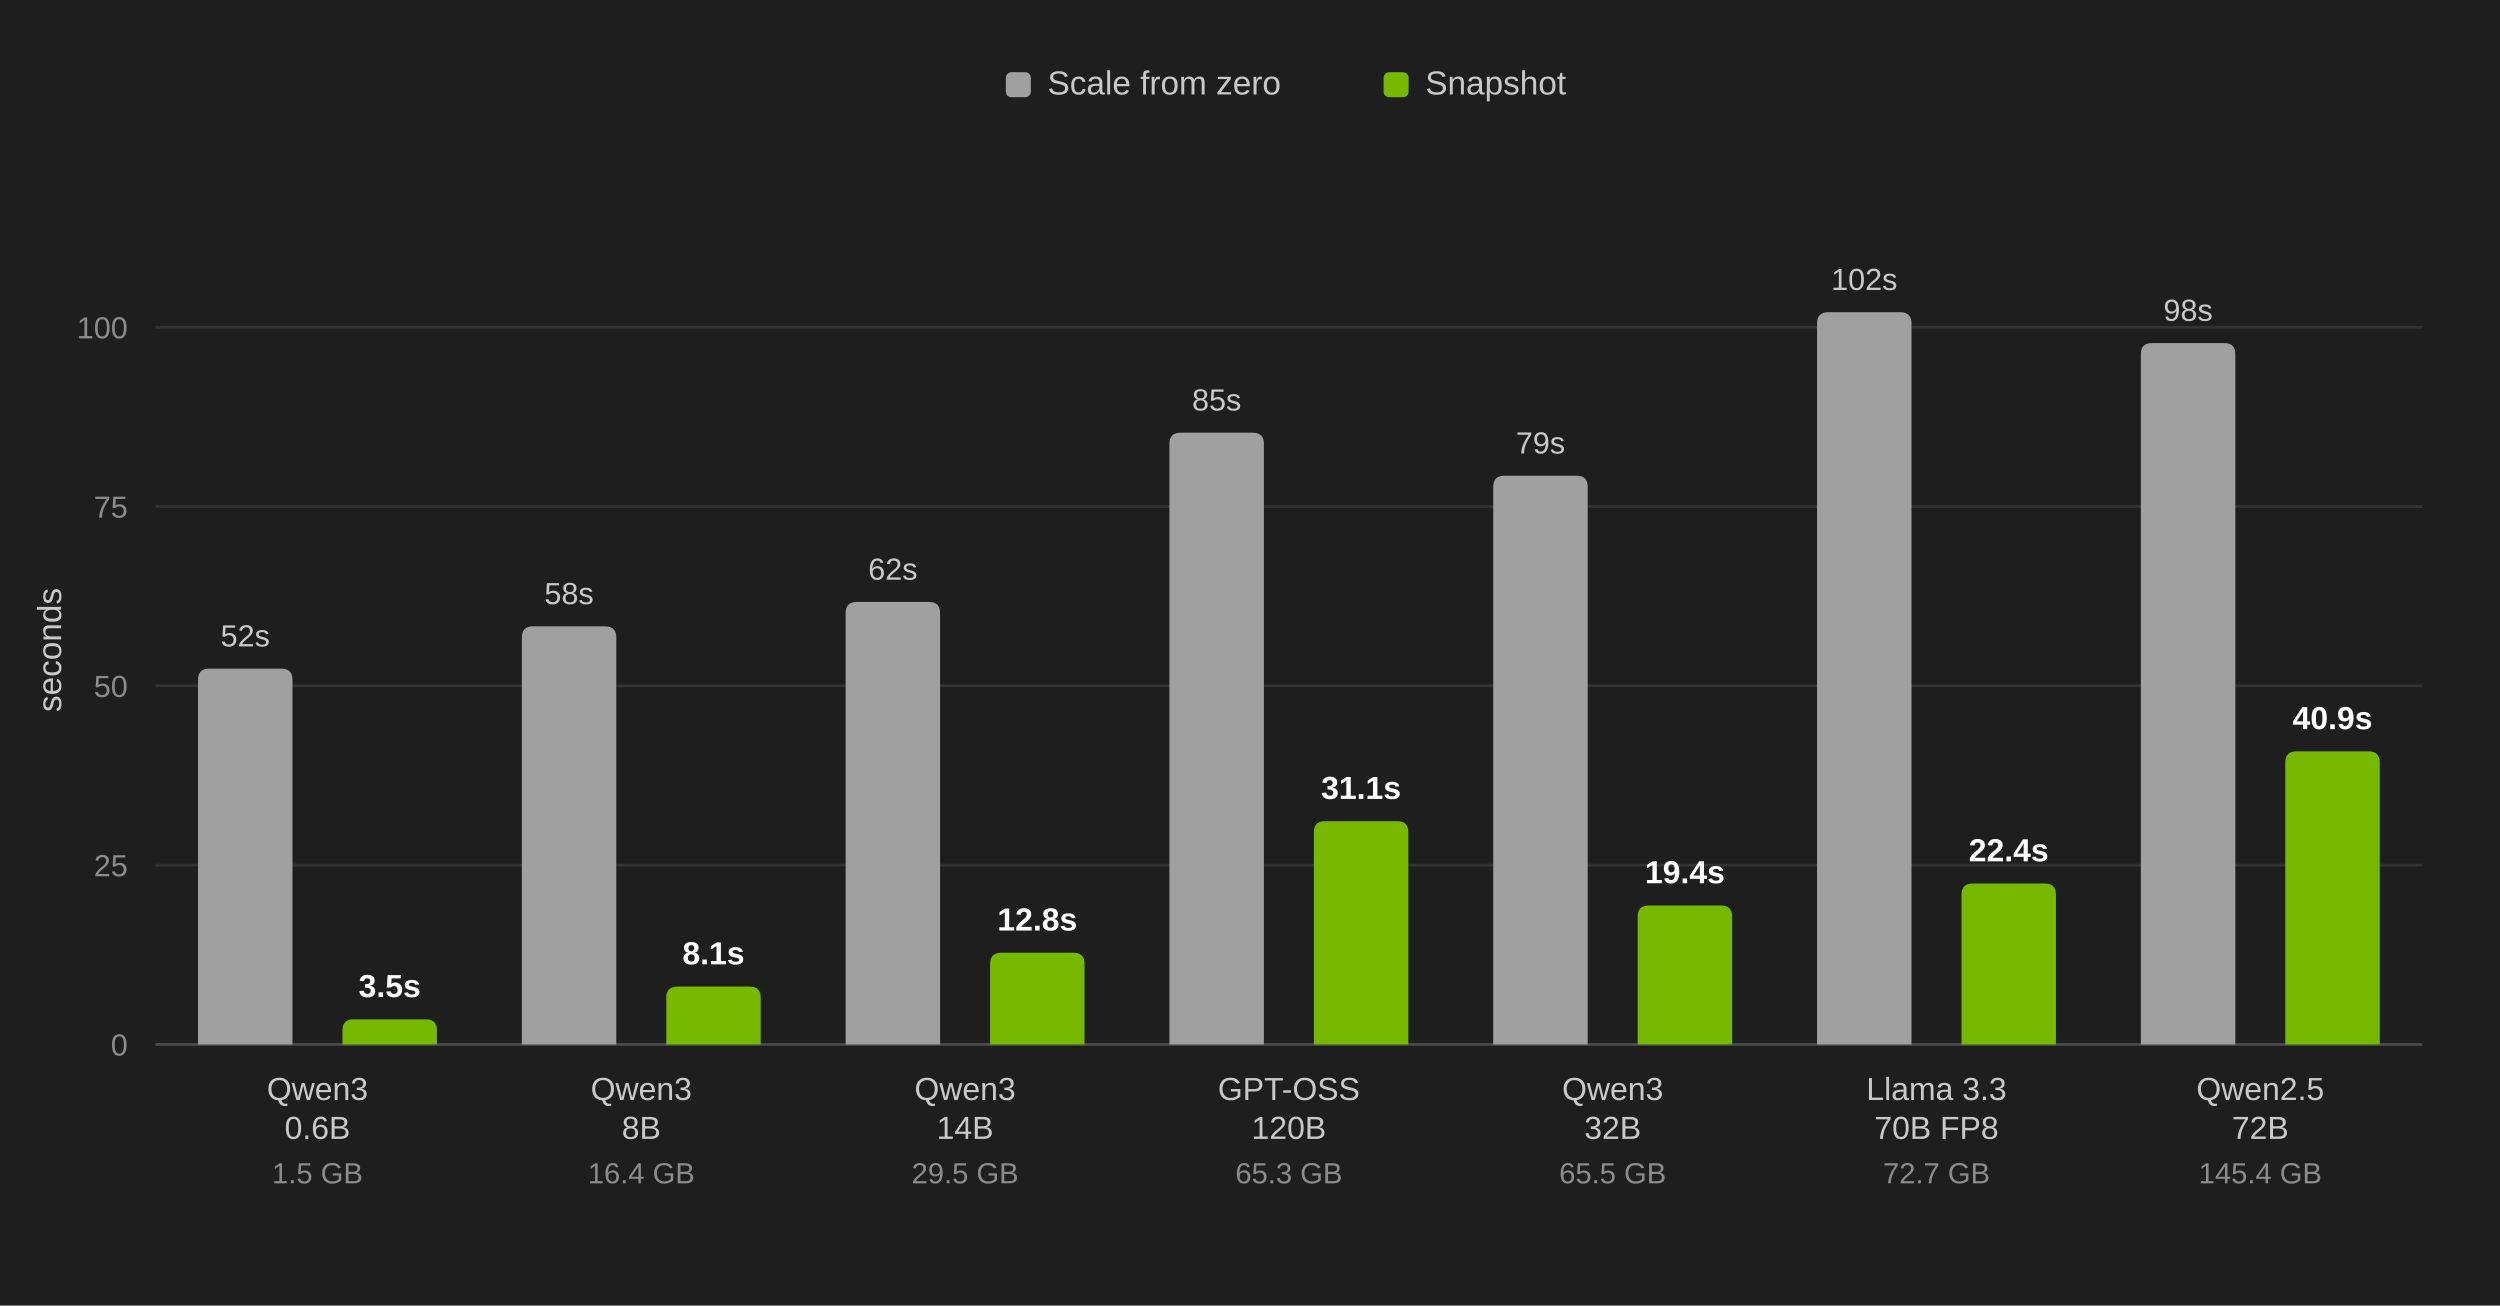
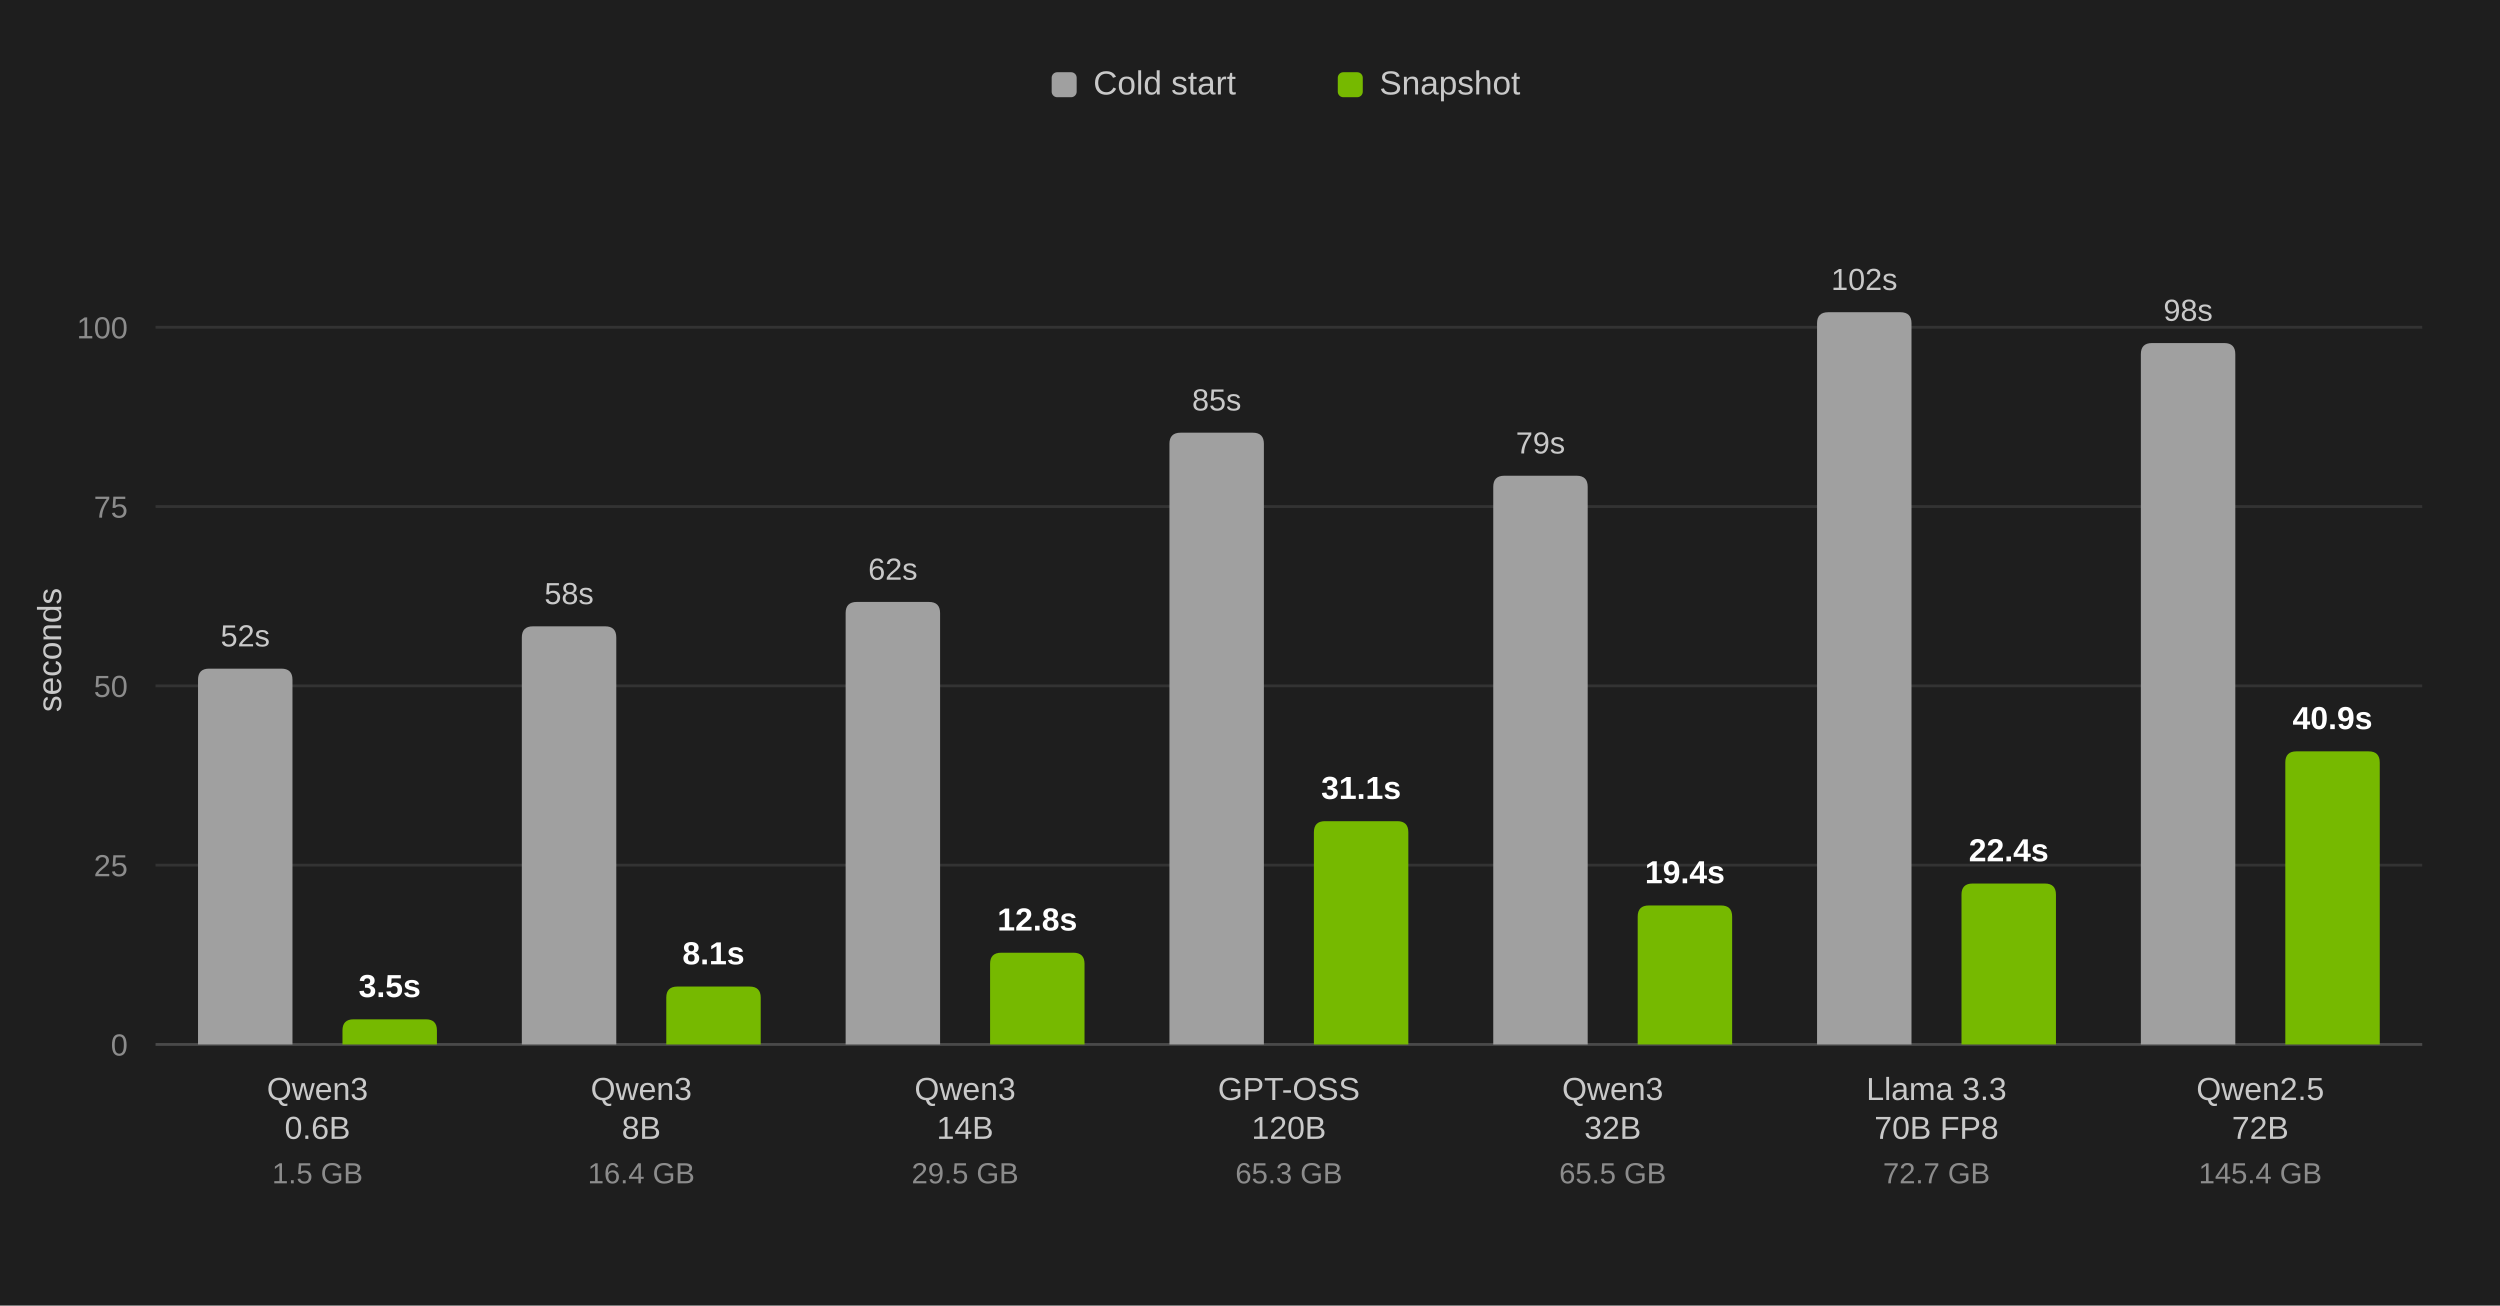
- <svg xmlns="http://www.w3.org/2000/svg" width="900" height="470" viewBox="0 0 900 470" role="img" aria-label="Scale from zero compared with Snapshot restore for each model">
+ <svg xmlns="http://www.w3.org/2000/svg" width="900" height="470" viewBox="0 0 900 470" role="img" aria-label="Cold start compared with Snapshot restore for each model">
  <rect width="900" height="470" fill="#1e1e1e" />
-   <rect x="362.10" y="26.00" width="9" height="9" rx="2" fill="#a0a0a0" />
-   <text x="377.10" y="34.00" font-family="&quot;NVIDIA Sans&quot;,&quot;NVIDIA Sans TT&quot;,system-ui,-apple-system,&quot;Segoe UI&quot;,Arial,sans-serif" font-size="12" fill="#c9c9c9" text-anchor="start" font-weight="400">Scale from zero</text>
-   <rect x="498.10" y="26.00" width="9" height="9" rx="2" fill="#76b900" />
-   <text x="513.10" y="34.00" font-family="&quot;NVIDIA Sans&quot;,&quot;NVIDIA Sans TT&quot;,system-ui,-apple-system,&quot;Segoe UI&quot;,Arial,sans-serif" font-size="12" fill="#c9c9c9" text-anchor="start" font-weight="400">Snapshot</text>
+   <rect x="378.60" y="26.00" width="9" height="9" rx="2" fill="#a0a0a0" />
+   <text x="393.60" y="34.00" font-family="&quot;NVIDIA Sans&quot;,&quot;NVIDIA Sans TT&quot;,system-ui,-apple-system,&quot;Segoe UI&quot;,Arial,sans-serif" font-size="12" fill="#c9c9c9" text-anchor="start" font-weight="400">Cold start</text>
+   <rect x="481.60" y="26.00" width="9" height="9" rx="2" fill="#76b900" />
+   <text x="496.60" y="34.00" font-family="&quot;NVIDIA Sans&quot;,&quot;NVIDIA Sans TT&quot;,system-ui,-apple-system,&quot;Segoe UI&quot;,Arial,sans-serif" font-size="12" fill="#c9c9c9" text-anchor="start" font-weight="400">Snapshot</text>
  <text x="46.00" y="380.00" font-family="&quot;NVIDIA Sans&quot;,&quot;NVIDIA Sans TT&quot;,system-ui,-apple-system,&quot;Segoe UI&quot;,Arial,sans-serif" font-size="11" fill="#8c8c8c" text-anchor="end" font-weight="400">0</text>
  <line x1="56.00" y1="311.45" x2="872.00" y2="311.45" stroke="#333333" stroke-width="1" />
  <text x="46.00" y="315.45" font-family="&quot;NVIDIA Sans&quot;,&quot;NVIDIA Sans TT&quot;,system-ui,-apple-system,&quot;Segoe UI&quot;,Arial,sans-serif" font-size="11" fill="#8c8c8c" text-anchor="end" font-weight="400">25</text>
  <line x1="56.00" y1="246.91" x2="872.00" y2="246.91" stroke="#333333" stroke-width="1" />
  <text x="46.00" y="250.91" font-family="&quot;NVIDIA Sans&quot;,&quot;NVIDIA Sans TT&quot;,system-ui,-apple-system,&quot;Segoe UI&quot;,Arial,sans-serif" font-size="11" fill="#8c8c8c" text-anchor="end" font-weight="400">50</text>
  <line x1="56.00" y1="182.36" x2="872.00" y2="182.36" stroke="#333333" stroke-width="1" />
  <text x="46.00" y="186.36" font-family="&quot;NVIDIA Sans&quot;,&quot;NVIDIA Sans TT&quot;,system-ui,-apple-system,&quot;Segoe UI&quot;,Arial,sans-serif" font-size="11" fill="#8c8c8c" text-anchor="end" font-weight="400">75</text>
  <line x1="56.00" y1="117.82" x2="872.00" y2="117.82" stroke="#333333" stroke-width="1" />
  <text x="46.00" y="121.82" font-family="&quot;NVIDIA Sans&quot;,&quot;NVIDIA Sans TT&quot;,system-ui,-apple-system,&quot;Segoe UI&quot;,Arial,sans-serif" font-size="11" fill="#8c8c8c" text-anchor="end" font-weight="400">100</text>
  <line x1="56.00" y1="376.00" x2="872.00" y2="376.00" stroke="#4a4a4a" stroke-width="1" />
  <text x="22.00" y="234.00" font-family="&quot;NVIDIA Sans&quot;,&quot;NVIDIA Sans TT&quot;,system-ui,-apple-system,&quot;Segoe UI&quot;,Arial,sans-serif" font-size="12" fill="#c9c9c9" text-anchor="middle" transform="rotate(-90 22.00 234.00)">seconds</text>
  <path d="M71.29,376.00 L71.29,244.71 Q71.29,240.71 75.29,240.71 L101.29,240.71 Q105.29,240.71 105.29,244.71 L105.29,376.00 Z" fill="#a0a0a0" />
  <path d="M123.29,376.00 L123.29,370.95 Q123.29,366.95 127.29,366.95 L153.29,366.95 Q157.29,366.95 157.29,370.95 L157.29,376.00 Z" fill="#76b900" />
  <text x="88.29" y="232.71" font-family="&quot;NVIDIA Sans&quot;,&quot;NVIDIA Sans TT&quot;,system-ui,-apple-system,&quot;Segoe UI&quot;,Arial,sans-serif" font-size="11" fill="#c9c9c9" text-anchor="middle" font-weight="400">52s</text>
  <text x="140.29" y="358.95" font-family="&quot;NVIDIA Sans&quot;,&quot;NVIDIA Sans TT&quot;,system-ui,-apple-system,&quot;Segoe UI&quot;,Arial,sans-serif" font-size="11.5" fill="#ffffff" text-anchor="middle" font-weight="600">3.5s</text>
  <path d="M187.86,376.00 L187.86,229.48 Q187.86,225.48 191.86,225.48 L217.86,225.48 Q221.86,225.48 221.86,229.48 L221.86,376.00 Z" fill="#a0a0a0" />
  <path d="M239.86,376.00 L239.86,359.16 Q239.86,355.16 243.86,355.16 L269.86,355.16 Q273.86,355.16 273.86,359.16 L273.86,376.00 Z" fill="#76b900" />
  <text x="204.86" y="217.48" font-family="&quot;NVIDIA Sans&quot;,&quot;NVIDIA Sans TT&quot;,system-ui,-apple-system,&quot;Segoe UI&quot;,Arial,sans-serif" font-size="11" fill="#c9c9c9" text-anchor="middle" font-weight="400">58s</text>
  <text x="256.86" y="347.16" font-family="&quot;NVIDIA Sans&quot;,&quot;NVIDIA Sans TT&quot;,system-ui,-apple-system,&quot;Segoe UI&quot;,Arial,sans-serif" font-size="11.5" fill="#ffffff" text-anchor="middle" font-weight="600">8.1s</text>
  <path d="M304.43,376.00 L304.43,220.70 Q304.43,216.70 308.43,216.70 L334.43,216.70 Q338.43,216.70 338.43,220.70 L338.43,376.00 Z" fill="#a0a0a0" />
  <path d="M356.43,376.00 L356.43,346.98 Q356.43,342.98 360.43,342.98 L386.43,342.98 Q390.43,342.98 390.43,346.98 L390.43,376.00 Z" fill="#76b900" />
  <text x="321.43" y="208.70" font-family="&quot;NVIDIA Sans&quot;,&quot;NVIDIA Sans TT&quot;,system-ui,-apple-system,&quot;Segoe UI&quot;,Arial,sans-serif" font-size="11" fill="#c9c9c9" text-anchor="middle" font-weight="400">62s</text>
  <text x="373.43" y="334.98" font-family="&quot;NVIDIA Sans&quot;,&quot;NVIDIA Sans TT&quot;,system-ui,-apple-system,&quot;Segoe UI&quot;,Arial,sans-serif" font-size="11.5" fill="#ffffff" text-anchor="middle" font-weight="600">12.8s</text>
  <path d="M421.00,376.00 L421.00,159.77 Q421.00,155.77 425.00,155.77 L451.00,155.77 Q455.00,155.77 455.00,159.77 L455.00,376.00 Z" fill="#a0a0a0" />
  <path d="M473.00,376.00 L473.00,299.62 Q473.00,295.62 477.00,295.62 L503.00,295.62 Q507.00,295.62 507.00,299.62 L507.00,376.00 Z" fill="#76b900" />
  <text x="438.00" y="147.77" font-family="&quot;NVIDIA Sans&quot;,&quot;NVIDIA Sans TT&quot;,system-ui,-apple-system,&quot;Segoe UI&quot;,Arial,sans-serif" font-size="11" fill="#c9c9c9" text-anchor="middle" font-weight="400">85s</text>
  <text x="490.00" y="287.62" font-family="&quot;NVIDIA Sans&quot;,&quot;NVIDIA Sans TT&quot;,system-ui,-apple-system,&quot;Segoe UI&quot;,Arial,sans-serif" font-size="11.5" fill="#ffffff" text-anchor="middle" font-weight="600">31.1s</text>
  <path d="M537.57,376.00 L537.57,175.26 Q537.57,171.26 541.57,171.26 L567.57,171.26 Q571.57,171.26 571.57,175.26 L571.57,376.00 Z" fill="#a0a0a0" />
  <path d="M589.57,376.00 L589.57,329.97 Q589.57,325.97 593.57,325.97 L619.57,325.97 Q623.57,325.97 623.57,329.97 L623.57,376.00 Z" fill="#76b900" />
  <text x="554.57" y="163.26" font-family="&quot;NVIDIA Sans&quot;,&quot;NVIDIA Sans TT&quot;,system-ui,-apple-system,&quot;Segoe UI&quot;,Arial,sans-serif" font-size="11" fill="#c9c9c9" text-anchor="middle" font-weight="400">79s</text>
  <text x="606.57" y="317.97" font-family="&quot;NVIDIA Sans&quot;,&quot;NVIDIA Sans TT&quot;,system-ui,-apple-system,&quot;Segoe UI&quot;,Arial,sans-serif" font-size="11.5" fill="#ffffff" text-anchor="middle" font-weight="600">19.4s</text>
  <path d="M654.14,376.00 L654.14,116.40 Q654.14,112.40 658.14,112.40 L684.14,112.40 Q688.14,112.40 688.14,116.40 L688.14,376.00 Z" fill="#a0a0a0" />
  <path d="M706.14,376.00 L706.14,322.07 Q706.14,318.07 710.14,318.07 L736.14,318.07 Q740.14,318.07 740.14,322.07 L740.14,376.00 Z" fill="#76b900" />
  <text x="671.14" y="104.40" font-family="&quot;NVIDIA Sans&quot;,&quot;NVIDIA Sans TT&quot;,system-ui,-apple-system,&quot;Segoe UI&quot;,Arial,sans-serif" font-size="11" fill="#c9c9c9" text-anchor="middle" font-weight="400">102s</text>
  <text x="723.14" y="310.07" font-family="&quot;NVIDIA Sans&quot;,&quot;NVIDIA Sans TT&quot;,system-ui,-apple-system,&quot;Segoe UI&quot;,Arial,sans-serif" font-size="11.5" fill="#ffffff" text-anchor="middle" font-weight="600">22.4s</text>
  <path d="M770.71,376.00 L770.71,127.50 Q770.71,123.50 774.71,123.50 L800.71,123.50 Q804.71,123.50 804.71,127.50 L804.71,376.00 Z" fill="#a0a0a0" />
  <path d="M822.71,376.00 L822.71,274.49 Q822.71,270.49 826.71,270.49 L852.71,270.49 Q856.71,270.49 856.71,274.49 L856.71,376.00 Z" fill="#76b900" />
  <text x="787.71" y="115.50" font-family="&quot;NVIDIA Sans&quot;,&quot;NVIDIA Sans TT&quot;,system-ui,-apple-system,&quot;Segoe UI&quot;,Arial,sans-serif" font-size="11" fill="#c9c9c9" text-anchor="middle" font-weight="400">98s</text>
  <text x="839.71" y="262.49" font-family="&quot;NVIDIA Sans&quot;,&quot;NVIDIA Sans TT&quot;,system-ui,-apple-system,&quot;Segoe UI&quot;,Arial,sans-serif" font-size="11.5" fill="#ffffff" text-anchor="middle" font-weight="600">40.9s</text>
  <text x="114.29" y="396.00" font-family="&quot;NVIDIA Sans&quot;,&quot;NVIDIA Sans TT&quot;,system-ui,-apple-system,&quot;Segoe UI&quot;,Arial,sans-serif" font-size="11.5" fill="#c9c9c9" text-anchor="middle" font-weight="400">Qwen3</text>
  <text x="114.29" y="410.00" font-family="&quot;NVIDIA Sans&quot;,&quot;NVIDIA Sans TT&quot;,system-ui,-apple-system,&quot;Segoe UI&quot;,Arial,sans-serif" font-size="11.5" fill="#c9c9c9" text-anchor="middle" font-weight="400">0.6B</text>
  <text x="114.29" y="426.00" font-family="&quot;NVIDIA Sans&quot;,&quot;NVIDIA Sans TT&quot;,system-ui,-apple-system,&quot;Segoe UI&quot;,Arial,sans-serif" font-size="10.5" fill="#8c8c8c" text-anchor="middle" font-weight="400">1.5 GB</text>
  <text x="230.86" y="396.00" font-family="&quot;NVIDIA Sans&quot;,&quot;NVIDIA Sans TT&quot;,system-ui,-apple-system,&quot;Segoe UI&quot;,Arial,sans-serif" font-size="11.5" fill="#c9c9c9" text-anchor="middle" font-weight="400">Qwen3</text>
  <text x="230.86" y="410.00" font-family="&quot;NVIDIA Sans&quot;,&quot;NVIDIA Sans TT&quot;,system-ui,-apple-system,&quot;Segoe UI&quot;,Arial,sans-serif" font-size="11.5" fill="#c9c9c9" text-anchor="middle" font-weight="400">8B</text>
  <text x="230.86" y="426.00" font-family="&quot;NVIDIA Sans&quot;,&quot;NVIDIA Sans TT&quot;,system-ui,-apple-system,&quot;Segoe UI&quot;,Arial,sans-serif" font-size="10.5" fill="#8c8c8c" text-anchor="middle" font-weight="400">16.4 GB</text>
  <text x="347.43" y="396.00" font-family="&quot;NVIDIA Sans&quot;,&quot;NVIDIA Sans TT&quot;,system-ui,-apple-system,&quot;Segoe UI&quot;,Arial,sans-serif" font-size="11.5" fill="#c9c9c9" text-anchor="middle" font-weight="400">Qwen3</text>
  <text x="347.43" y="410.00" font-family="&quot;NVIDIA Sans&quot;,&quot;NVIDIA Sans TT&quot;,system-ui,-apple-system,&quot;Segoe UI&quot;,Arial,sans-serif" font-size="11.5" fill="#c9c9c9" text-anchor="middle" font-weight="400">14B</text>
  <text x="347.43" y="426.00" font-family="&quot;NVIDIA Sans&quot;,&quot;NVIDIA Sans TT&quot;,system-ui,-apple-system,&quot;Segoe UI&quot;,Arial,sans-serif" font-size="10.5" fill="#8c8c8c" text-anchor="middle" font-weight="400">29.5 GB</text>
  <text x="464.00" y="396.00" font-family="&quot;NVIDIA Sans&quot;,&quot;NVIDIA Sans TT&quot;,system-ui,-apple-system,&quot;Segoe UI&quot;,Arial,sans-serif" font-size="11.5" fill="#c9c9c9" text-anchor="middle" font-weight="400">GPT-OSS</text>
  <text x="464.00" y="410.00" font-family="&quot;NVIDIA Sans&quot;,&quot;NVIDIA Sans TT&quot;,system-ui,-apple-system,&quot;Segoe UI&quot;,Arial,sans-serif" font-size="11.5" fill="#c9c9c9" text-anchor="middle" font-weight="400">120B</text>
  <text x="464.00" y="426.00" font-family="&quot;NVIDIA Sans&quot;,&quot;NVIDIA Sans TT&quot;,system-ui,-apple-system,&quot;Segoe UI&quot;,Arial,sans-serif" font-size="10.5" fill="#8c8c8c" text-anchor="middle" font-weight="400">65.3 GB</text>
  <text x="580.57" y="396.00" font-family="&quot;NVIDIA Sans&quot;,&quot;NVIDIA Sans TT&quot;,system-ui,-apple-system,&quot;Segoe UI&quot;,Arial,sans-serif" font-size="11.5" fill="#c9c9c9" text-anchor="middle" font-weight="400">Qwen3</text>
  <text x="580.57" y="410.00" font-family="&quot;NVIDIA Sans&quot;,&quot;NVIDIA Sans TT&quot;,system-ui,-apple-system,&quot;Segoe UI&quot;,Arial,sans-serif" font-size="11.5" fill="#c9c9c9" text-anchor="middle" font-weight="400">32B</text>
  <text x="580.57" y="426.00" font-family="&quot;NVIDIA Sans&quot;,&quot;NVIDIA Sans TT&quot;,system-ui,-apple-system,&quot;Segoe UI&quot;,Arial,sans-serif" font-size="10.5" fill="#8c8c8c" text-anchor="middle" font-weight="400">65.5 GB</text>
  <text x="697.14" y="396.00" font-family="&quot;NVIDIA Sans&quot;,&quot;NVIDIA Sans TT&quot;,system-ui,-apple-system,&quot;Segoe UI&quot;,Arial,sans-serif" font-size="11.5" fill="#c9c9c9" text-anchor="middle" font-weight="400">Llama 3.3</text>
  <text x="697.14" y="410.00" font-family="&quot;NVIDIA Sans&quot;,&quot;NVIDIA Sans TT&quot;,system-ui,-apple-system,&quot;Segoe UI&quot;,Arial,sans-serif" font-size="11.5" fill="#c9c9c9" text-anchor="middle" font-weight="400">70B FP8</text>
  <text x="697.14" y="426.00" font-family="&quot;NVIDIA Sans&quot;,&quot;NVIDIA Sans TT&quot;,system-ui,-apple-system,&quot;Segoe UI&quot;,Arial,sans-serif" font-size="10.5" fill="#8c8c8c" text-anchor="middle" font-weight="400">72.7 GB</text>
  <text x="813.71" y="396.00" font-family="&quot;NVIDIA Sans&quot;,&quot;NVIDIA Sans TT&quot;,system-ui,-apple-system,&quot;Segoe UI&quot;,Arial,sans-serif" font-size="11.5" fill="#c9c9c9" text-anchor="middle" font-weight="400">Qwen2.5</text>
  <text x="813.71" y="410.00" font-family="&quot;NVIDIA Sans&quot;,&quot;NVIDIA Sans TT&quot;,system-ui,-apple-system,&quot;Segoe UI&quot;,Arial,sans-serif" font-size="11.5" fill="#c9c9c9" text-anchor="middle" font-weight="400">72B</text>
  <text x="813.71" y="426.00" font-family="&quot;NVIDIA Sans&quot;,&quot;NVIDIA Sans TT&quot;,system-ui,-apple-system,&quot;Segoe UI&quot;,Arial,sans-serif" font-size="10.5" fill="#8c8c8c" text-anchor="middle" font-weight="400">145.4 GB</text>
</svg>
